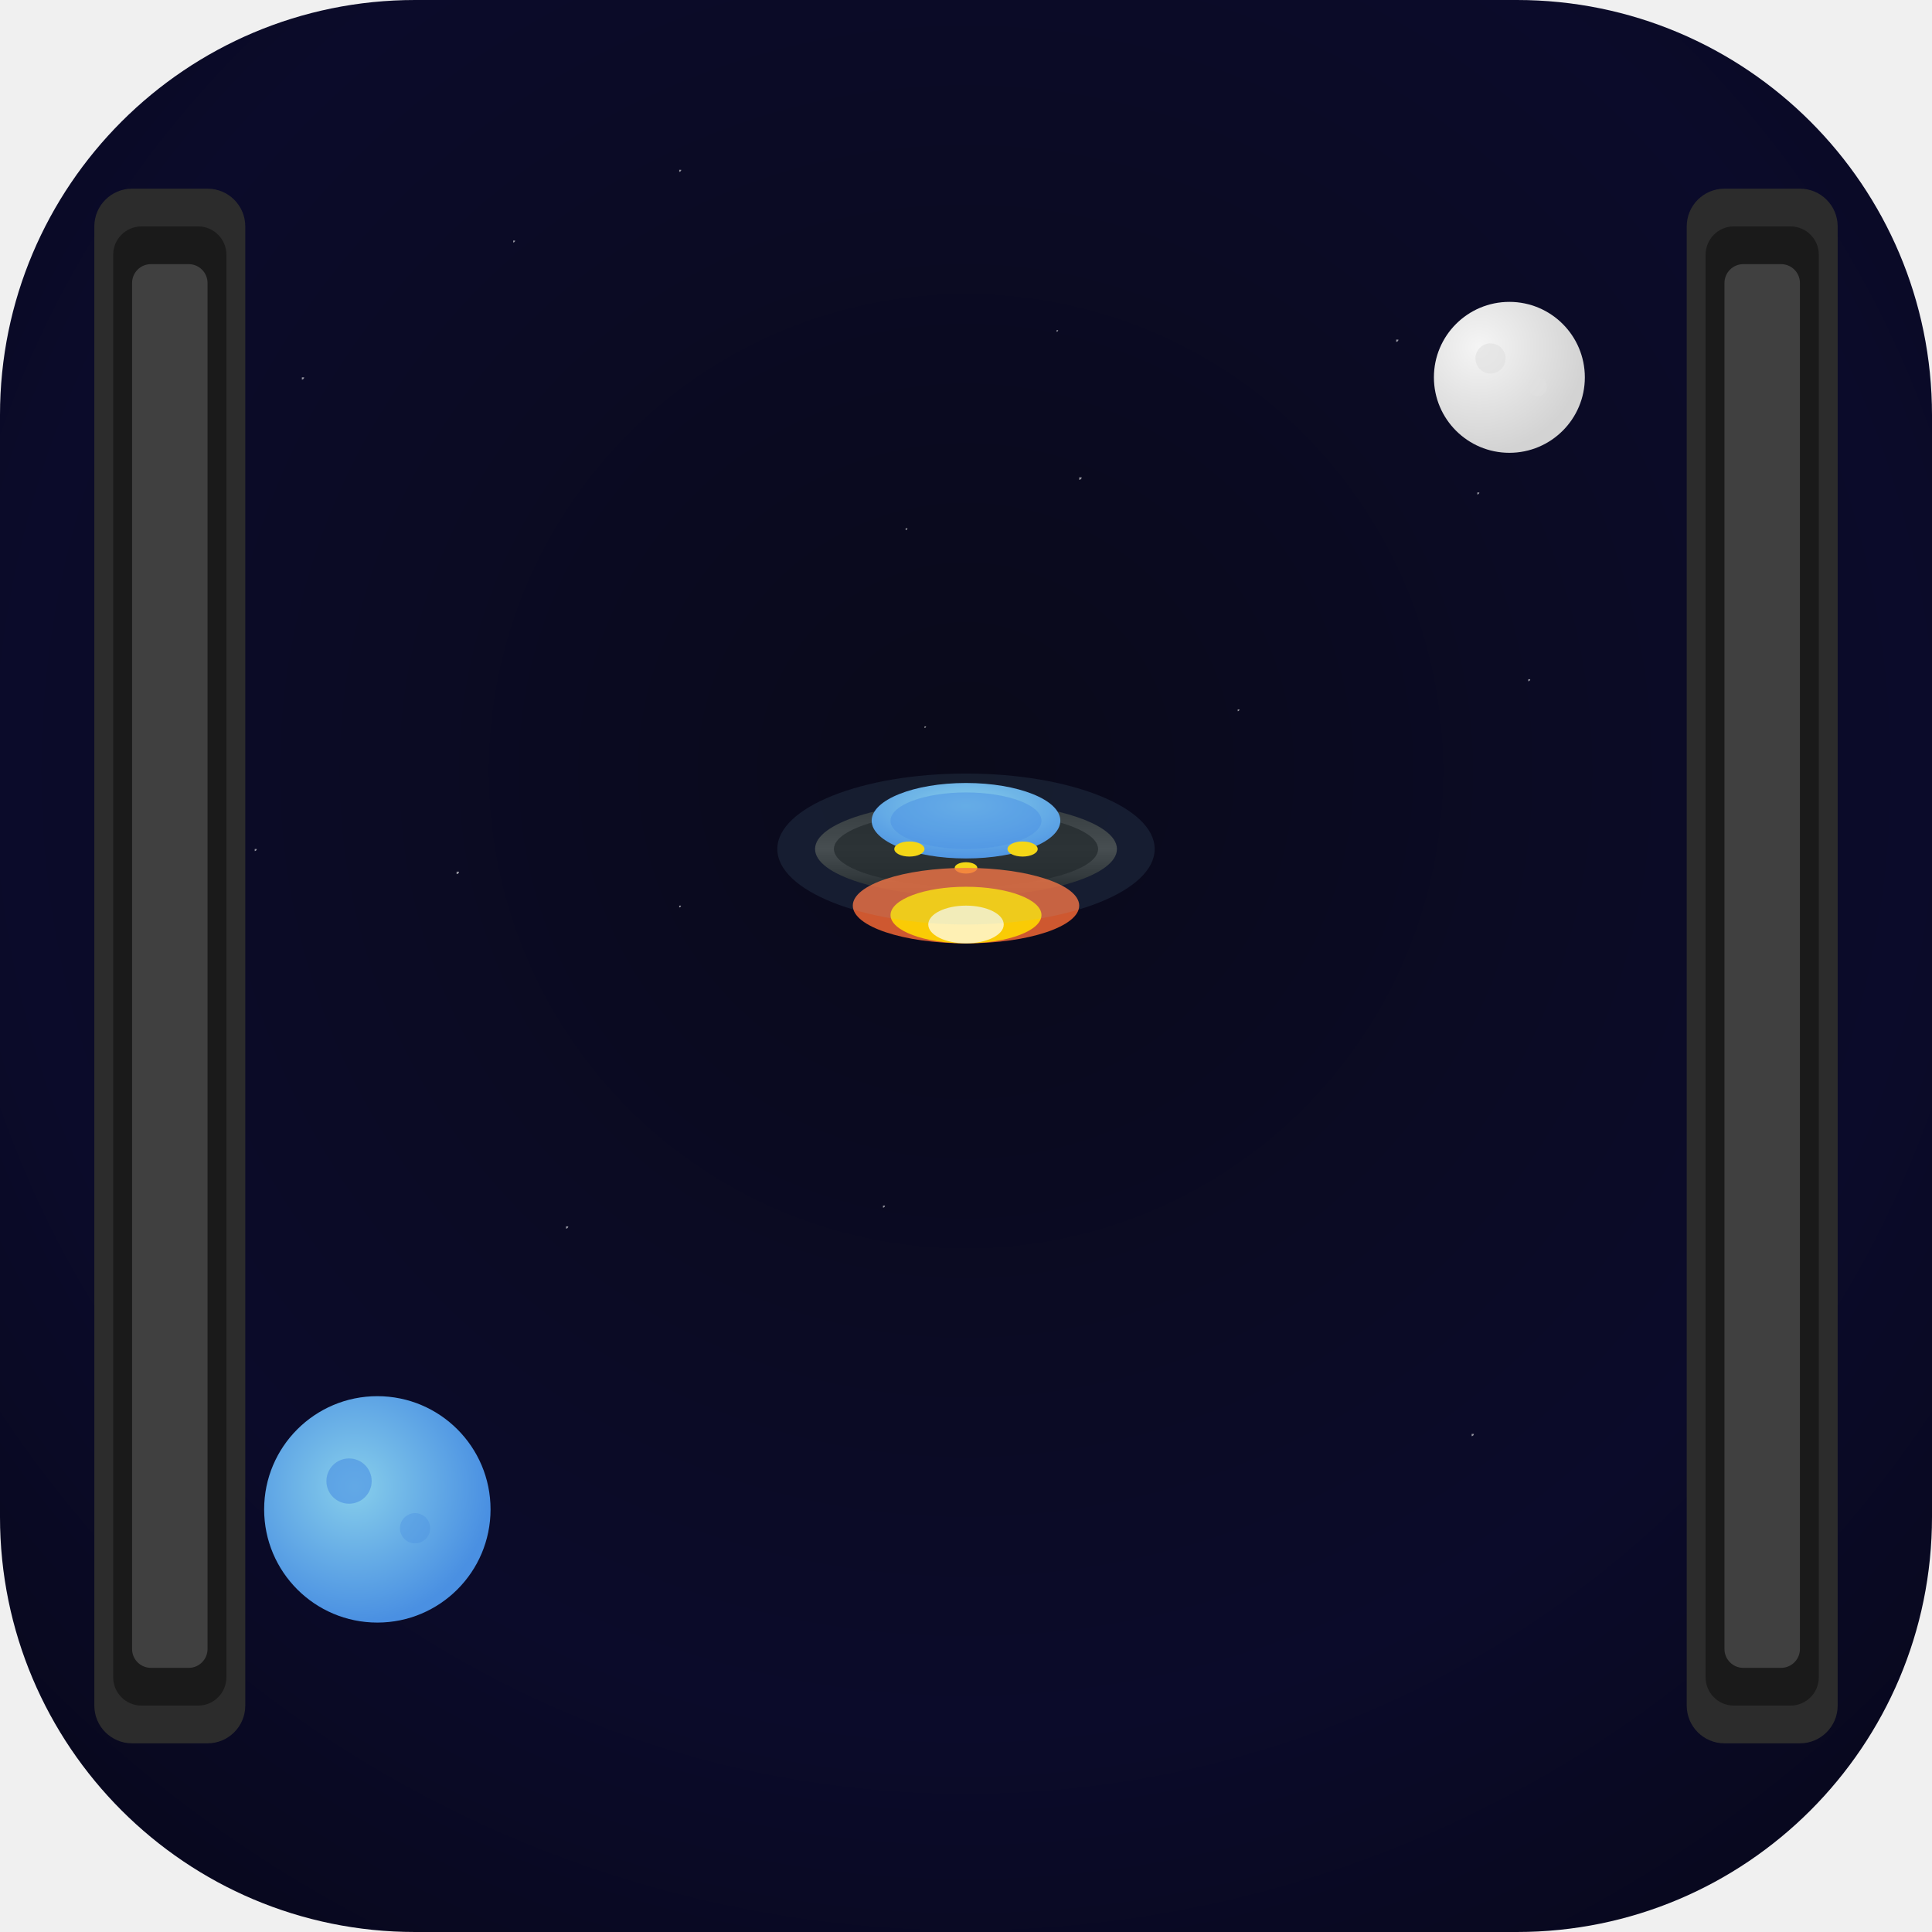
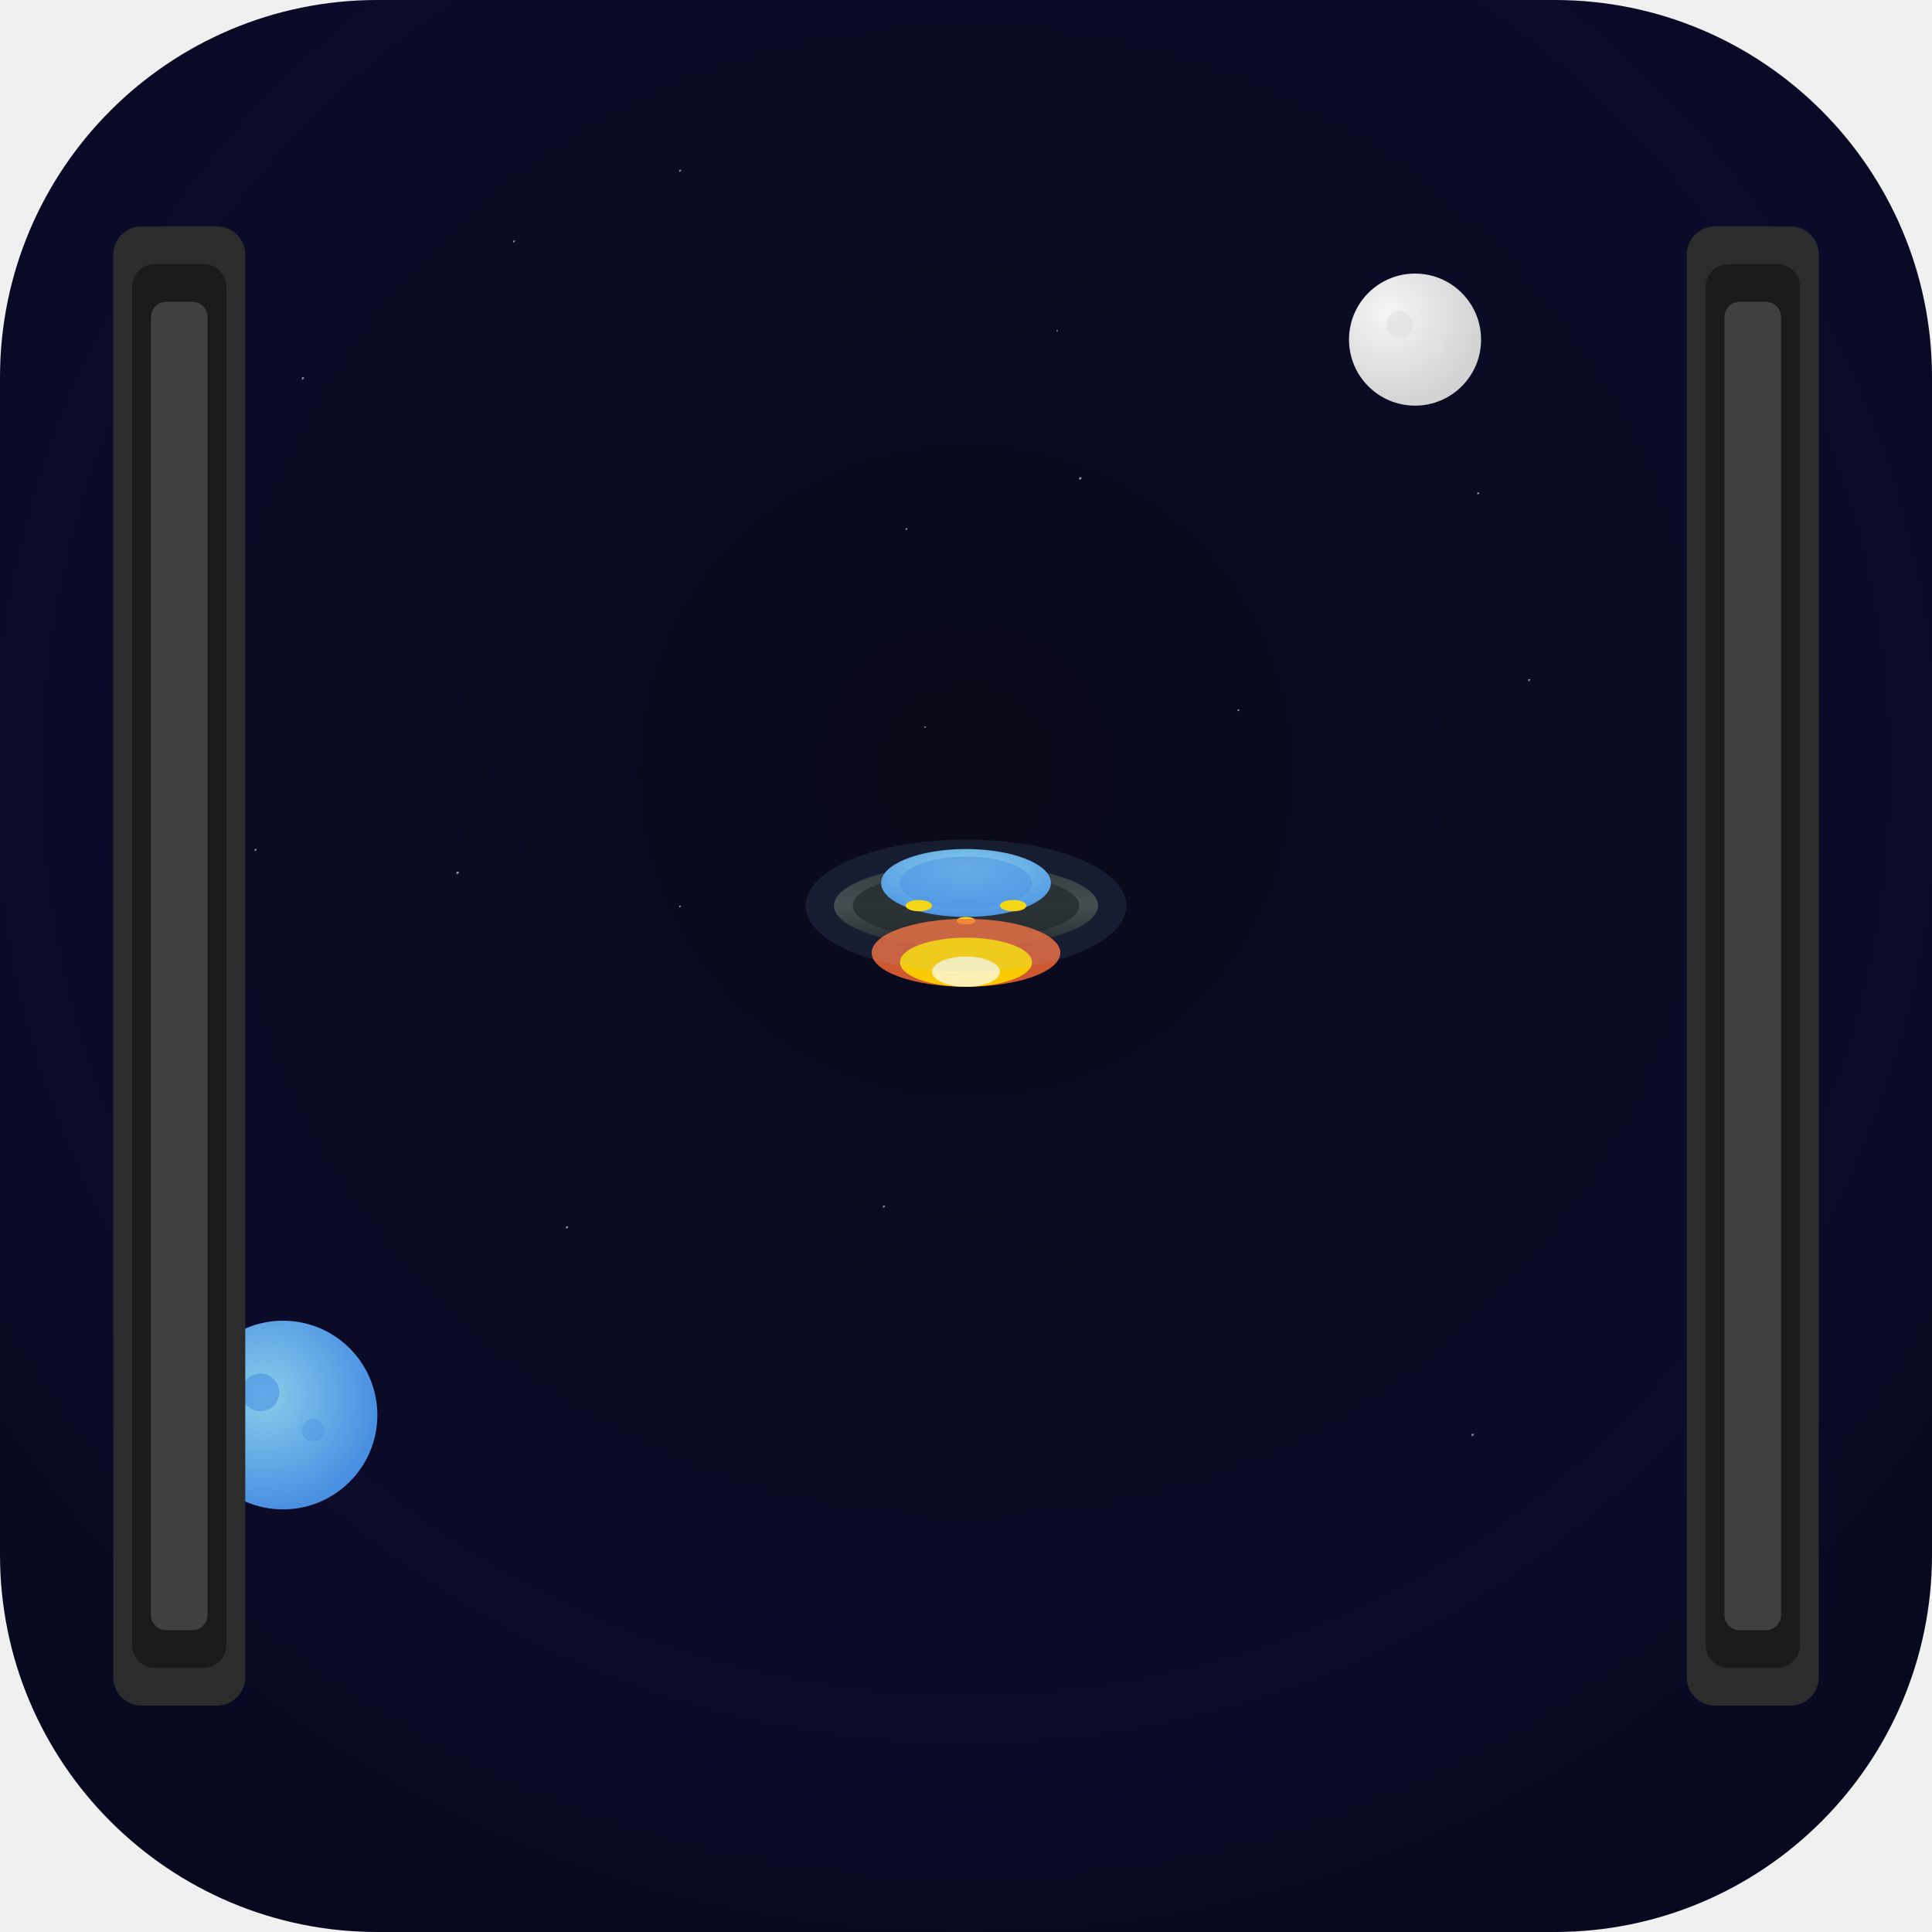
<svg xmlns="http://www.w3.org/2000/svg" width="1024" height="1024" viewBox="0 0 1024 1024">
  <defs>
    <radialGradient id="bg" cx="50%" cy="40%" r="70%">
      <stop offset="0%" stop-color="#0A0A1A" />
      <stop offset="70%" stop-color="#0B0B2A" />
      <stop offset="100%" stop-color="#08081E" />
    </radialGradient>
    <radialGradient id="planet" cx="40%" cy="40%" r="60%">
      <stop offset="0%" stop-color="#87CEEB" />
      <stop offset="100%" stop-color="#4A90E2" />
    </radialGradient>
    <radialGradient id="moon" cx="30%" cy="30%" r="70%">
      <stop offset="0%" stop-color="#F5F5F5" />
      <stop offset="100%" stop-color="#D3D3D3" />
    </radialGradient>
    <linearGradient id="ufo" x1="0%" y1="0%" x2="0%" y2="100%">
      <stop offset="0%" stop-color="#2C2C2C" />
      <stop offset="50%" stop-color="#404040" />
      <stop offset="100%" stop-color="#1A1A1A" />
    </linearGradient>
    <radialGradient id="ufoDome" cx="50%" cy="30%" r="70%">
      <stop offset="0%" stop-color="#87CEEB" />
      <stop offset="100%" stop-color="#4A90E2" />
    </radialGradient>
    <symbol id="star">
      <circle r="1.2" fill="#FFFFFF" opacity="0.8" />
    </symbol>
  </defs>
-   <rect width="1024" height="1024" rx="220" fill="url(#bg)" />
+   <rect width="1024" height="1024" rx="200" fill="url(#bg)" />
  <g opacity="0.7">
    <use href="#star" x="160" y="200" />
    <use href="#star" x="320" y="150" transform="scale(0.85)" />
    <use href="#star" x="520" y="230" transform="scale(1.1)" />
    <use href="#star" x="740" y="180" />
    <use href="#star" x="870" y="290" transform="scale(0.9)" />
    <use href="#star" x="220" y="420" transform="scale(1.1)" />
    <use href="#star" x="820" y="470" transform="scale(0.8)" />
    <use href="#star" x="300" y="650" />
    <use href="#star" x="520" y="710" transform="scale(0.9)" />
    <use href="#star" x="780" y="760" />
    <use href="#star" x="100" y="300" transform="scale(0.7)" />
    <use href="#star" x="400" y="100" transform="scale(0.9)" />
    <use href="#star" x="600" y="350" transform="scale(0.8)" />
    <use href="#star" x="800" y="250" transform="scale(0.7)" />
    <use href="#star" x="150" y="500" transform="scale(0.9)" />
    <use href="#star" x="450" y="600" transform="scale(0.8)" />
    <use href="#star" x="700" y="550" transform="scale(0.7)" />
    <use href="#star" x="900" y="400" transform="scale(0.9)" />
  </g>
-   <g transform="translate(200, 800)">
-     <circle cx="0" cy="0" r="60" fill="url(#planet)" />
-     <circle cx="-15" cy="-15" r="12" fill="#4A90E2" opacity="0.6" />
-     <circle cx="20" cy="10" r="8" fill="#4A90E2" opacity="0.4" />
+   <g transform="translate(150, 750)">
+     <circle cx="0" cy="0" r="50" fill="url(#planet)" />
+     <circle cx="-12" cy="-12" r="10" fill="#4A90E2" opacity="0.6" />
+     <circle cx="16" cy="8" r="6" fill="#4A90E2" opacity="0.4" />
  </g>
-   <g transform="translate(800, 200)">
-     <circle cx="0" cy="0" r="40" fill="url(#moon)" />
-     <circle cx="-10" cy="-10" r="8" fill="#E0E0E0" opacity="0.6" />
-     <circle cx="15" cy="5" r="5" fill="#E0E0E0" opacity="0.4" />
+   <g transform="translate(750, 180)">
+     <circle cx="0" cy="0" r="35" fill="url(#moon)" />
+     <circle cx="-8" cy="-8" r="7" fill="#E0E0E0" opacity="0.6" />
+     <circle cx="12" cy="4" r="4" fill="#E0E0E0" opacity="0.4" />
  </g>
  <g>
-     <rect x="50" y="100" width="80" height="824" fill="#2C2C2C" rx="20" />
-     <rect x="60" y="120" width="60" height="784" fill="#1A1A1A" rx="15" />
-     <rect x="70" y="140" width="40" height="744" fill="#404040" rx="10" />
-     <rect x="894" y="100" width="80" height="824" fill="#2C2C2C" rx="20" />
-     <rect x="904" y="120" width="60" height="784" fill="#1A1A1A" rx="15" />
-     <rect x="914" y="140" width="40" height="744" fill="#404040" rx="10" />
+     <rect x="60" y="120" width="70" height="784" fill="#2C2C2C" rx="15" />
+     <rect x="70" y="140" width="50" height="744" fill="#1A1A1A" rx="12" />
+     <rect x="80" y="160" width="30" height="704" fill="#404040" rx="8" />
+     <rect x="894" y="120" width="70" height="784" fill="#2C2C2C" rx="15" />
+     <rect x="904" y="140" width="50" height="744" fill="#1A1A1A" rx="12" />
+     <rect x="914" y="160" width="30" height="704" fill="#404040" rx="8" />
  </g>
-   <g transform="translate(512, 450)">
-     <ellipse cx="0" cy="0" rx="80" ry="25" fill="url(#ufo)" />
-     <ellipse cx="0" cy="0" rx="70" ry="20" fill="#1A1A1A" opacity="0.8" />
-     <ellipse cx="0" cy="-15" rx="50" ry="20" fill="url(#ufoDome)" />
-     <ellipse cx="0" cy="-15" rx="40" ry="15" fill="#4A90E2" opacity="0.6" />
-     <ellipse cx="-30" cy="0" rx="8" ry="4" fill="#FFD700" />
-     <ellipse cx="30" cy="0" rx="8" ry="4" fill="#FFD700" />
-     <ellipse cx="0" cy="10" rx="6" ry="3" fill="#FFD700" />
-     <ellipse cx="0" cy="30" rx="60" ry="20" fill="#FF6B35" opacity="0.8" />
-     <ellipse cx="0" cy="35" rx="40" ry="15" fill="#FFD700" opacity="0.9" />
-     <ellipse cx="0" cy="40" rx="20" ry="10" fill="#FFFFFF" opacity="0.7" />
-     <ellipse cx="0" cy="0" rx="100" ry="40" fill="#87CEEB" opacity="0.1" />
+   <g transform="translate(512, 480)">
+     <ellipse cx="0" cy="0" rx="70" ry="22" fill="url(#ufo)" />
+     <ellipse cx="0" cy="0" rx="60" ry="18" fill="#1A1A1A" opacity="0.8" />
+     <ellipse cx="0" cy="-12" rx="45" ry="18" fill="url(#ufoDome)" />
+     <ellipse cx="0" cy="-12" rx="35" ry="14" fill="#4A90E2" opacity="0.6" />
+     <ellipse cx="-25" cy="0" rx="7" ry="3" fill="#FFD700" />
+     <ellipse cx="25" cy="0" rx="7" ry="3" fill="#FFD700" />
+     <ellipse cx="0" cy="8" rx="5" ry="2" fill="#FFD700" />
+     <ellipse cx="0" cy="25" rx="50" ry="18" fill="#FF6B35" opacity="0.8" />
+     <ellipse cx="0" cy="30" rx="35" ry="13" fill="#FFD700" opacity="0.9" />
+     <ellipse cx="0" cy="35" rx="18" ry="8" fill="#FFFFFF" opacity="0.7" />
+     <ellipse cx="0" cy="0" rx="85" ry="35" fill="#87CEEB" opacity="0.1" />
  </g>
</svg>
